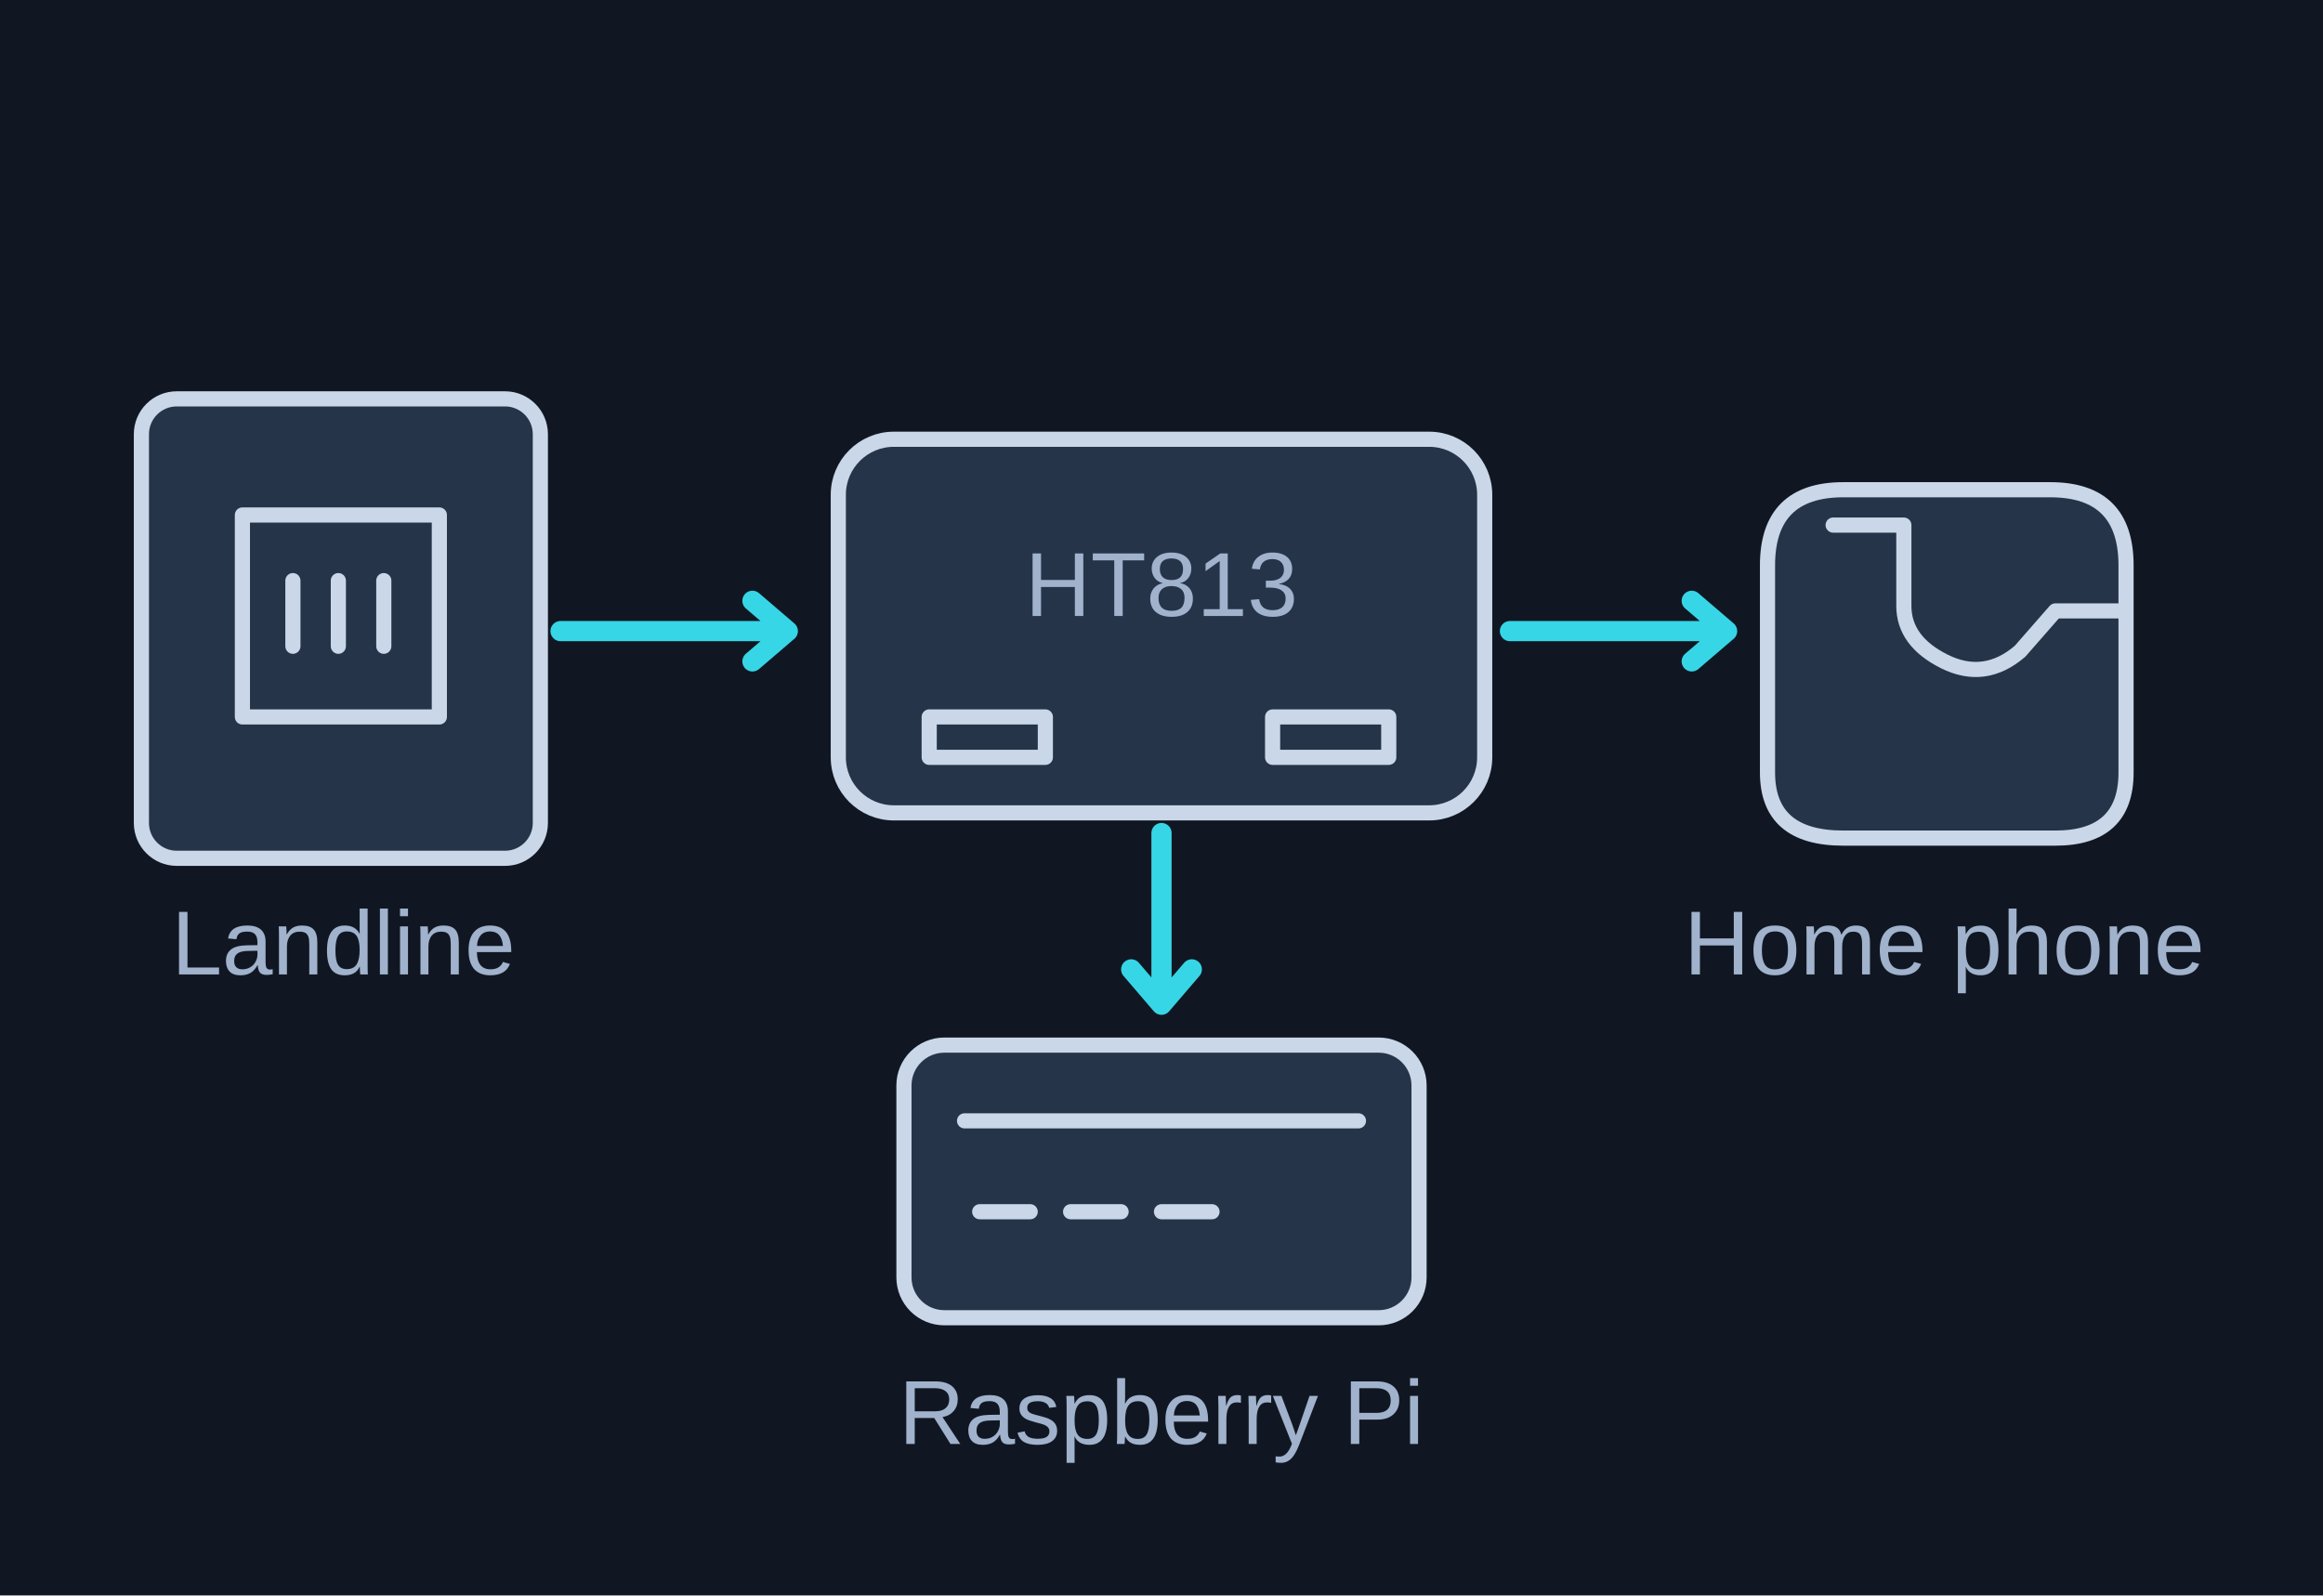
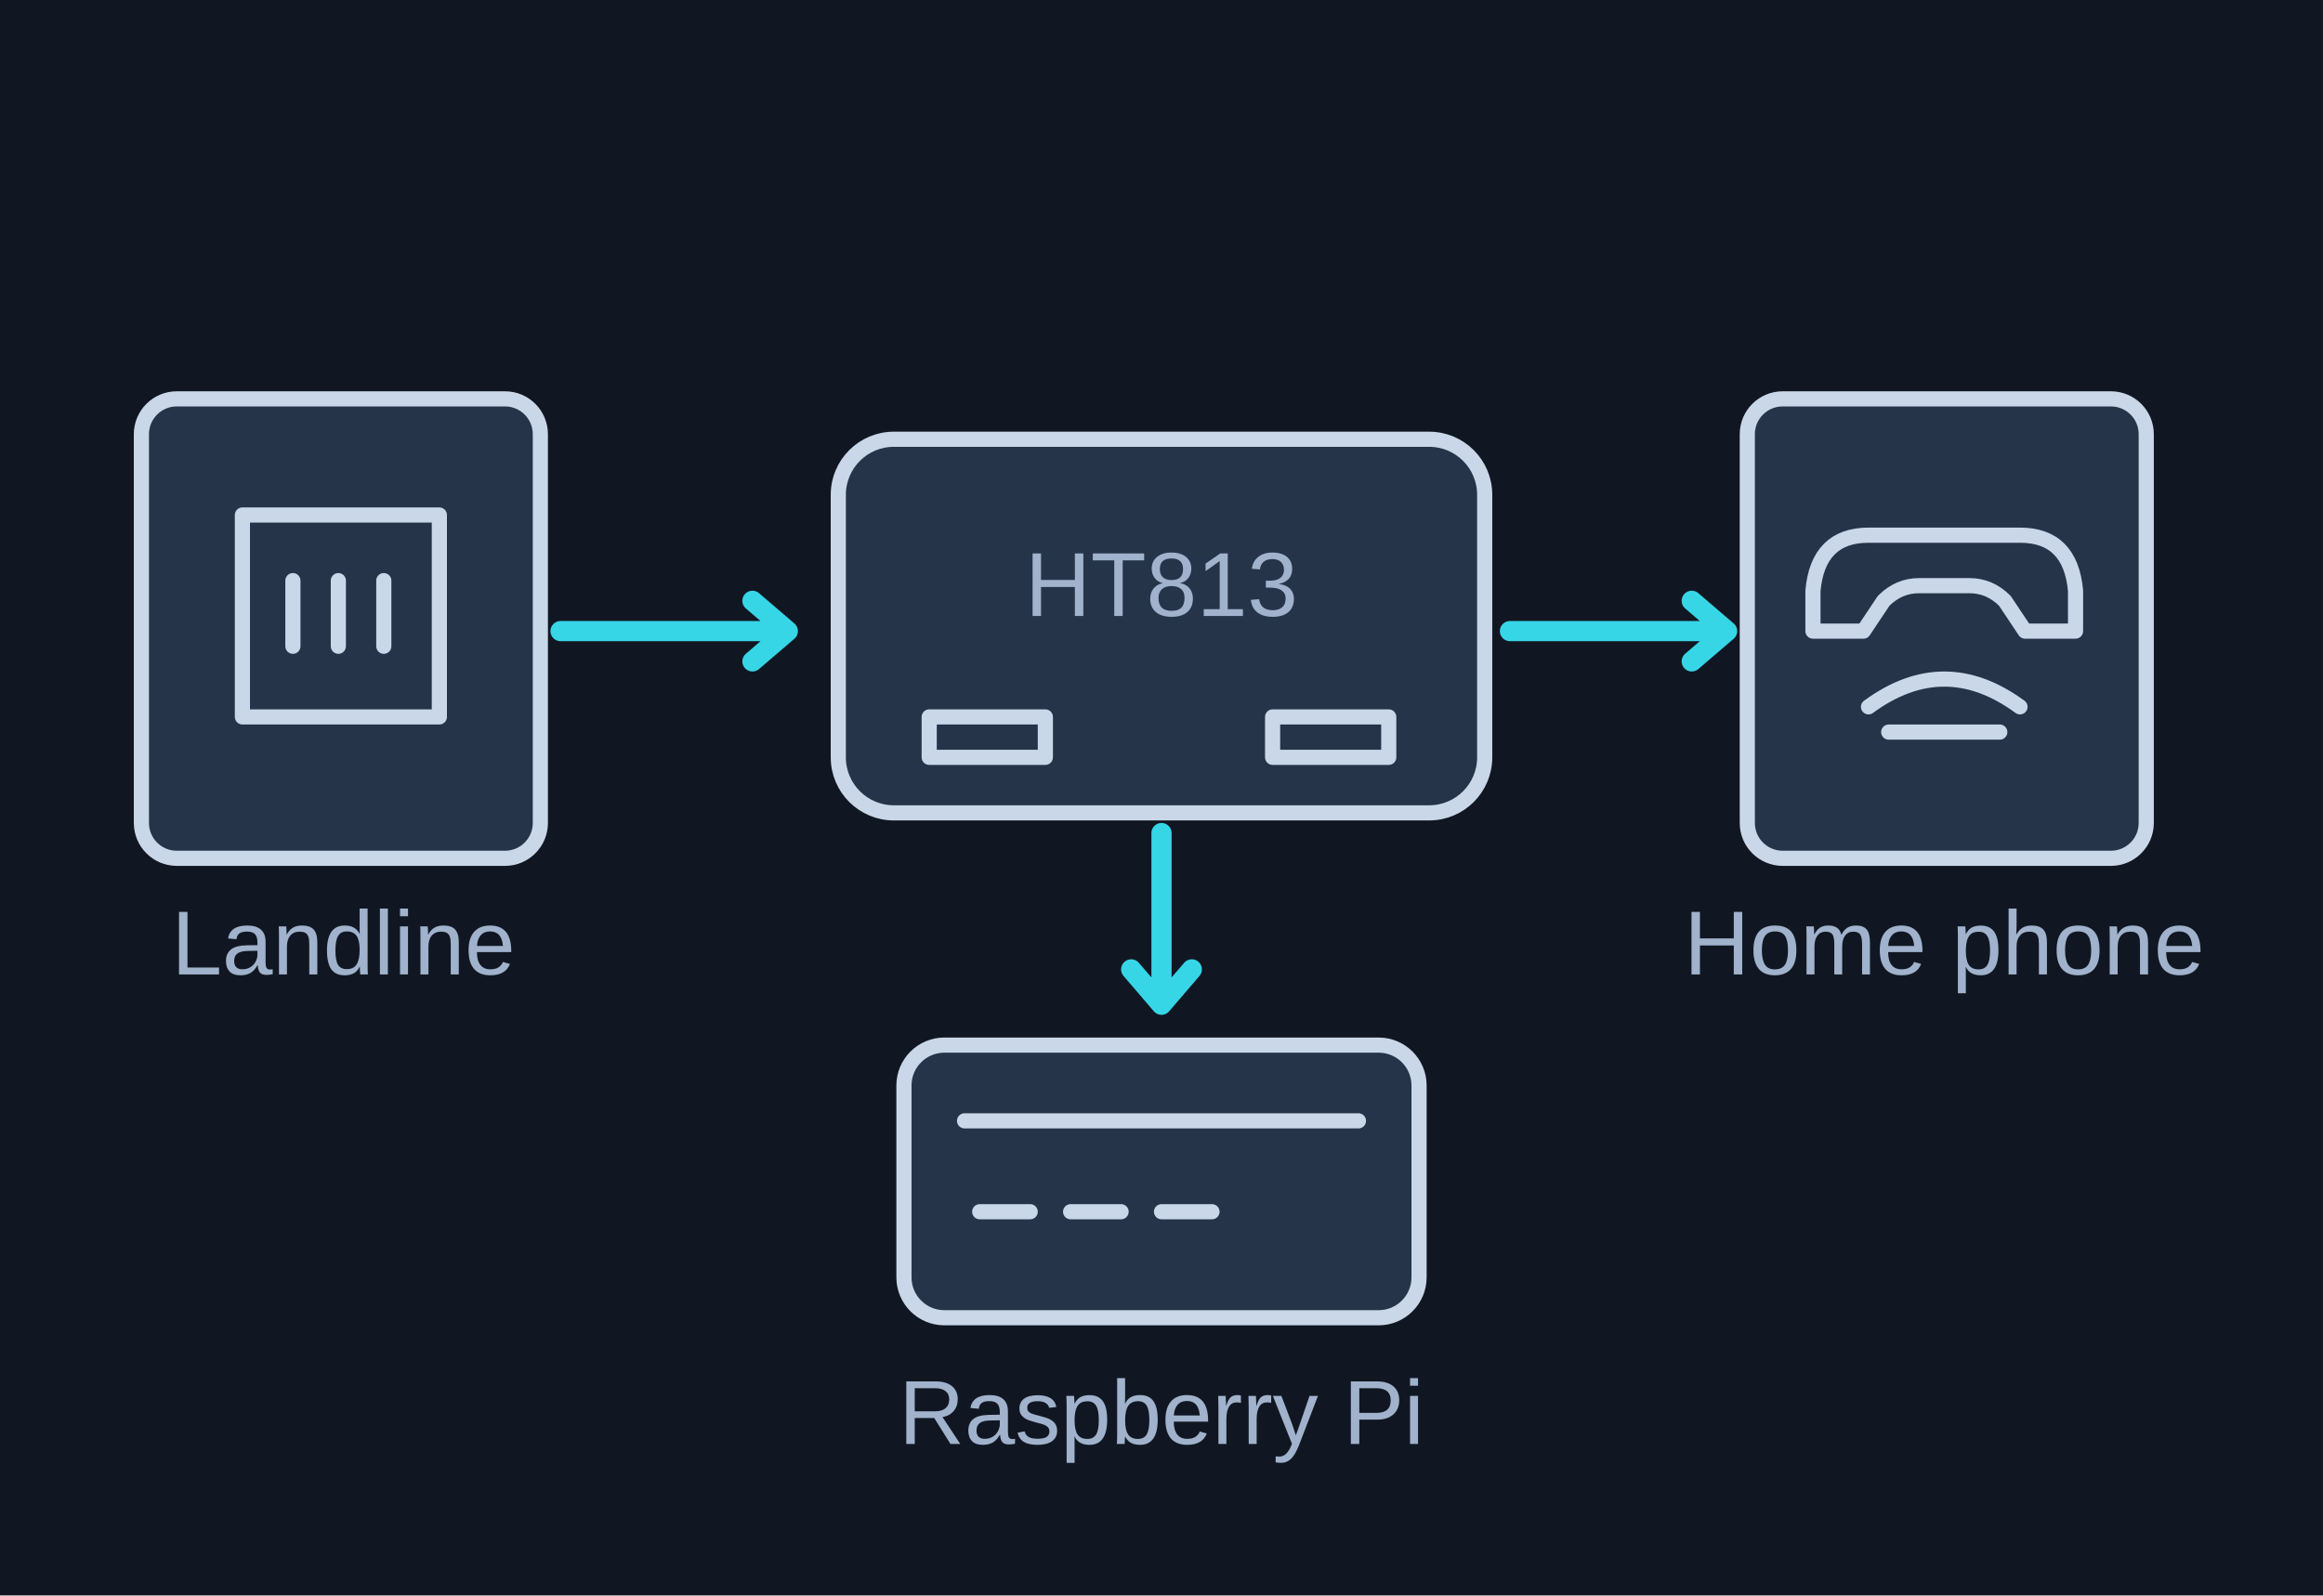
<svg xmlns="http://www.w3.org/2000/svg" viewBox="0 0 460 316" role="img" aria-labelledby="title description">
  <rect width="460" height="316" fill="#111722" />
  <g fill="none" stroke="#c9d7e8" stroke-width="3" stroke-linecap="round" stroke-linejoin="round">
    <rect x="28" y="79" width="79" height="91" rx="7" fill="#253449" />
    <path d="M 48 102 L 87 102 L 87 142 L 48 142 Z M 58 115 L 58 128 M 67 115 L 67 128 M 76 115 L 76 128" />
    <rect x="166" y="87" width="128" height="74" rx="11" fill="#253449" />
    <path d="M 184 142 L 207 142 L 207 150 L 184 150 Z M 252 142 L 275 142 L 275 150 L 252 150 Z" />
-     <path d="M 350 112 Q 350 97 365 97 L 406 97 Q 421 97 421 112 L 421 153 Q 421 166 407 166 L 365 166 Q 350 166 350 153 Z" fill="#253449" />
-     <path d="M 363 104 L 377 104 L 377 120 Q 377 127 385 131 Q 393 135 400 129 L 407 121 L 420 121" />
+     <rect x="346" y="79" width="79" height="91" rx="7" fill="#253449" />
+     <path d="M 359 117 Q 360 106 370 106 L 400 106 Q 410 106 411 117 L 411 125 L 401 125 L 397 119 Q 394 116 390 116 L 380 116 Q 376 116 373 119 L 369 125 L 359 125 Z" />
+     <path d="M 370 140 Q 385 129 400 140 M 374 145 L 396 145" />
    <rect x="179" y="207" width="102" height="54" rx="8" fill="#253449" />
    <path d="M 191 222 L 269 222 M 194 240 L 204 240 M 212 240 L 222 240 M 230 240 L 240 240" />
  </g>
  <g fill="none" stroke="#36d6e7" stroke-width="4" stroke-linecap="round" stroke-linejoin="round">
    <path d="M 111 125 L 156 125 M 149 119 L 156 125 L 149 131" />
    <path d="M 299 125 L 342 125 M 335 119 L 342 125 L 335 131" />
    <path d="M 230 165 L 230 199 M 224 192 L 230 199 L 236 192" />
  </g>
  <g fill="#a0b2cc" font-family="Arial, Helvetica, sans-serif" font-size="18" text-anchor="middle">
    <text x="68" y="193">Landline</text>
    <text x="230" y="122">HT813</text>
    <text x="385" y="193">Home phone</text>
    <text x="230" y="286">Raspberry Pi</text>
  </g>
</svg>
